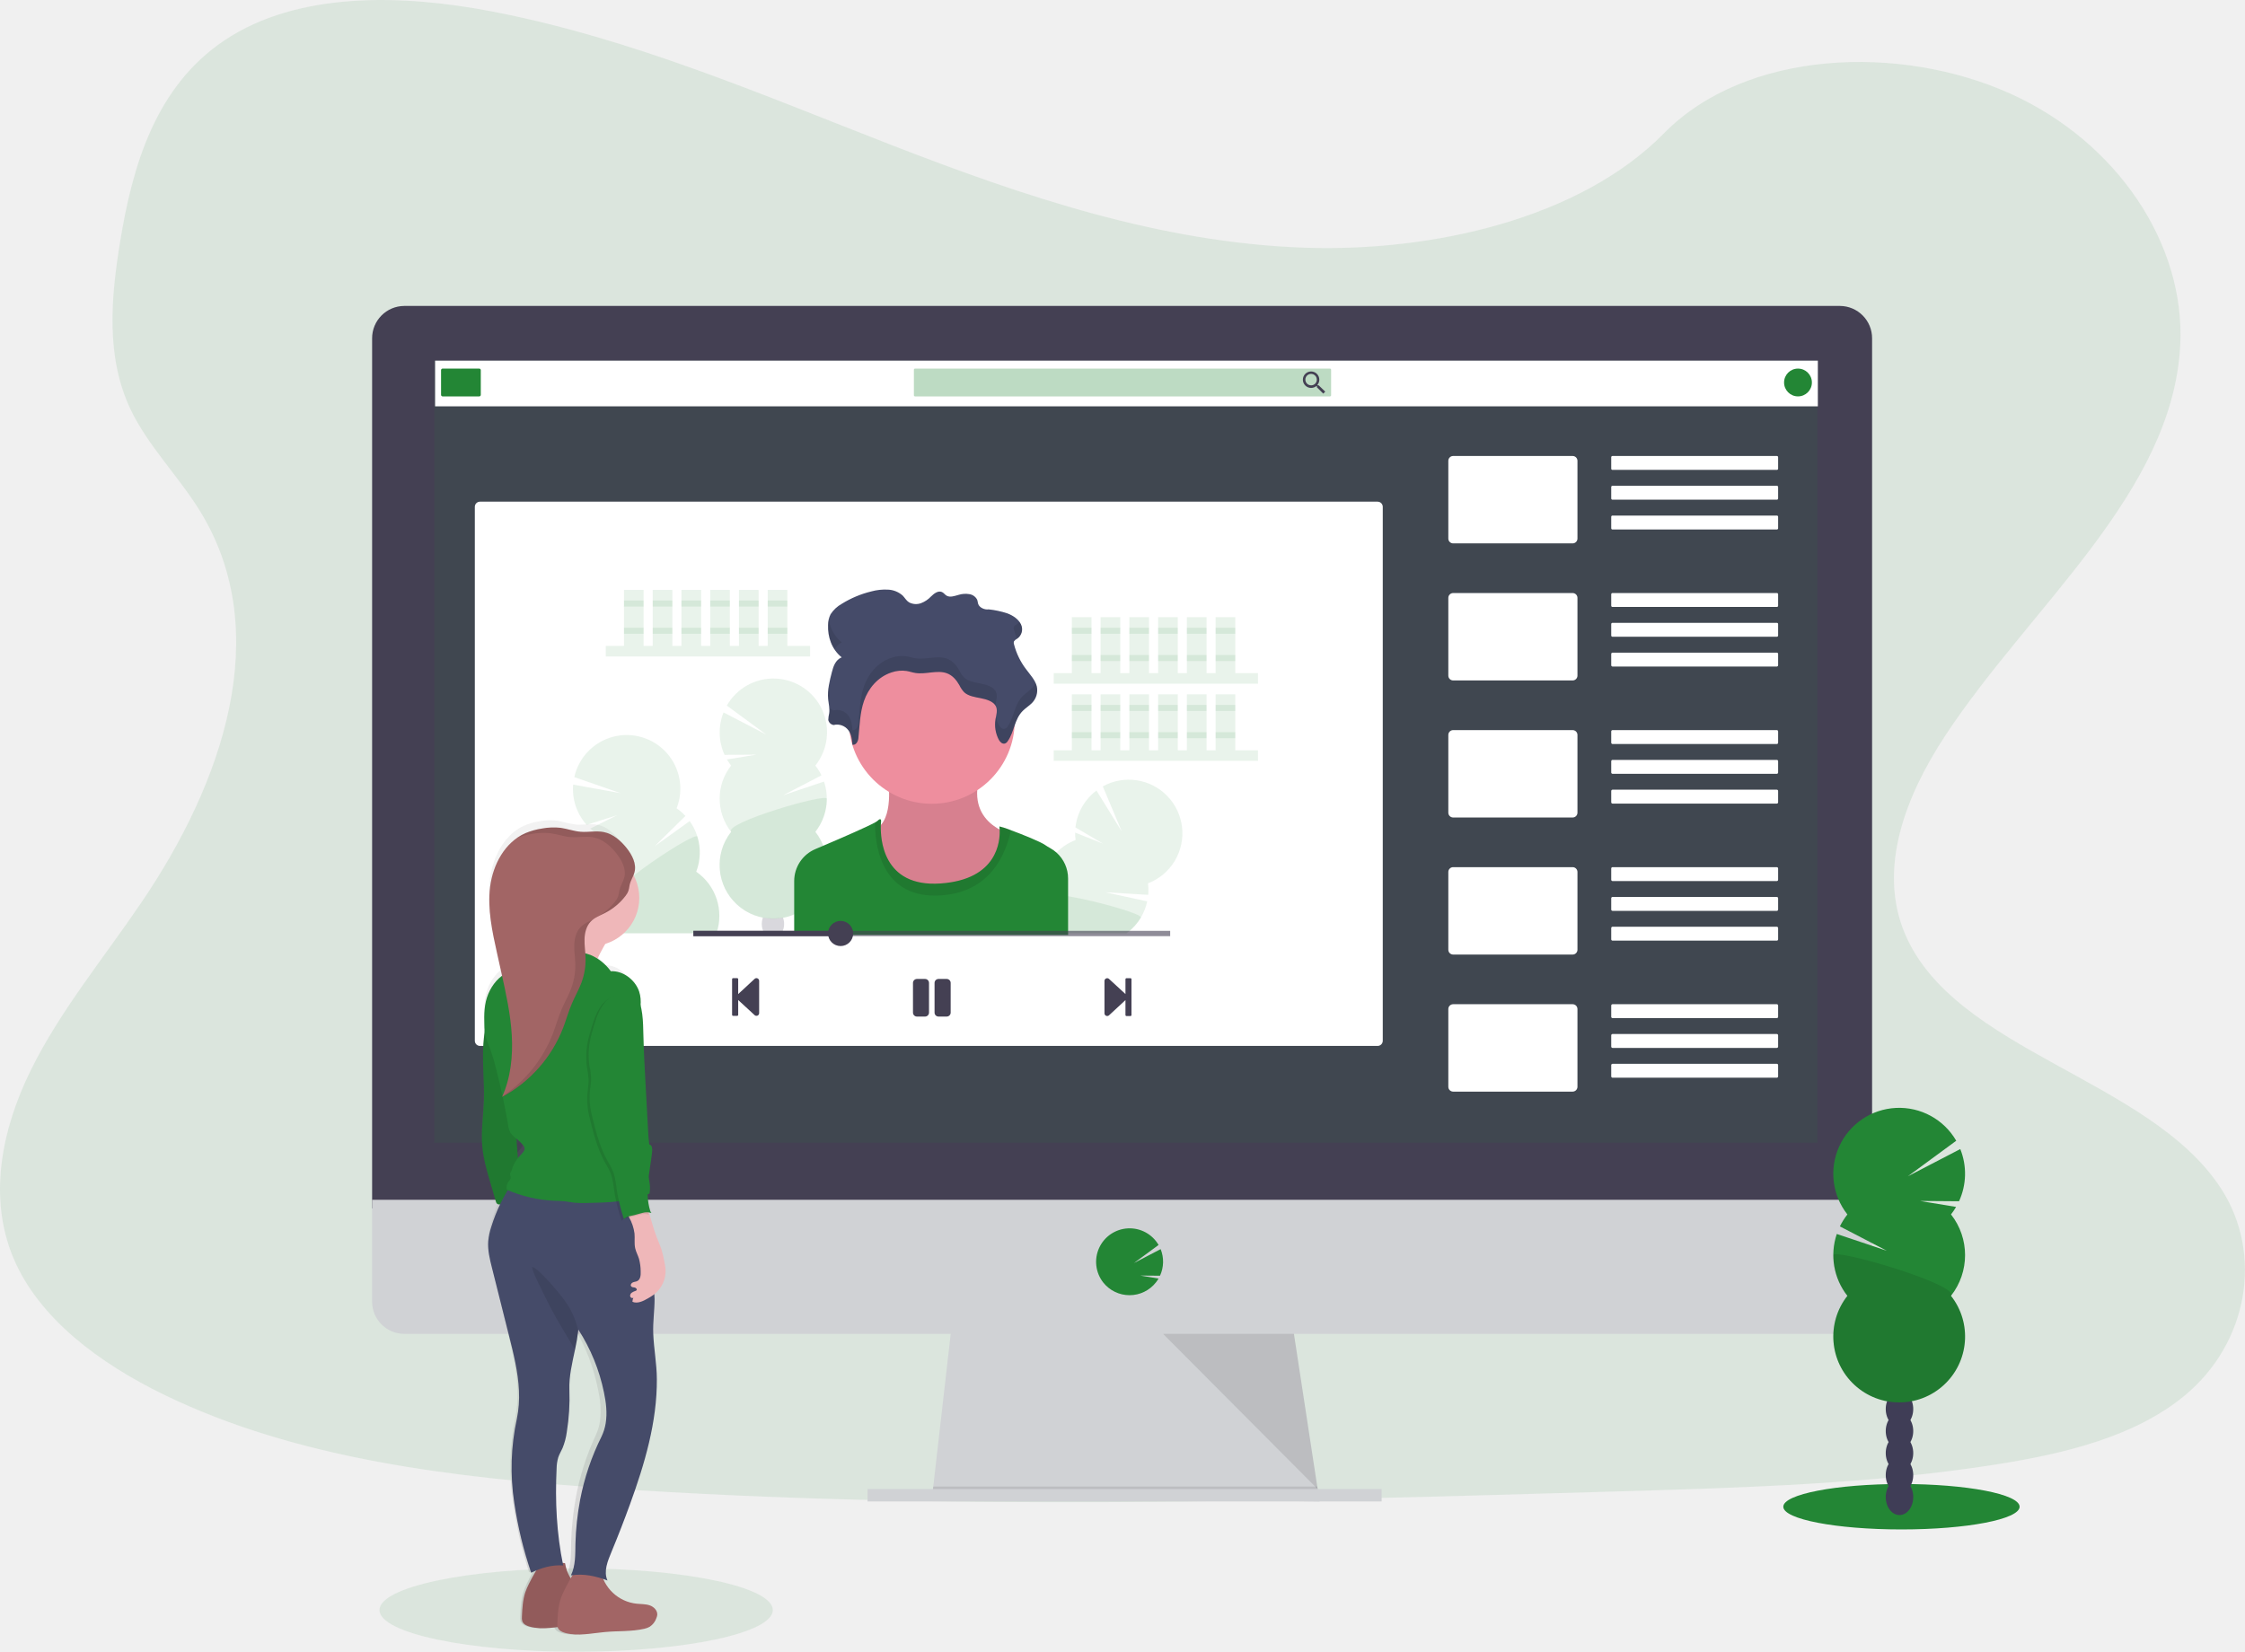
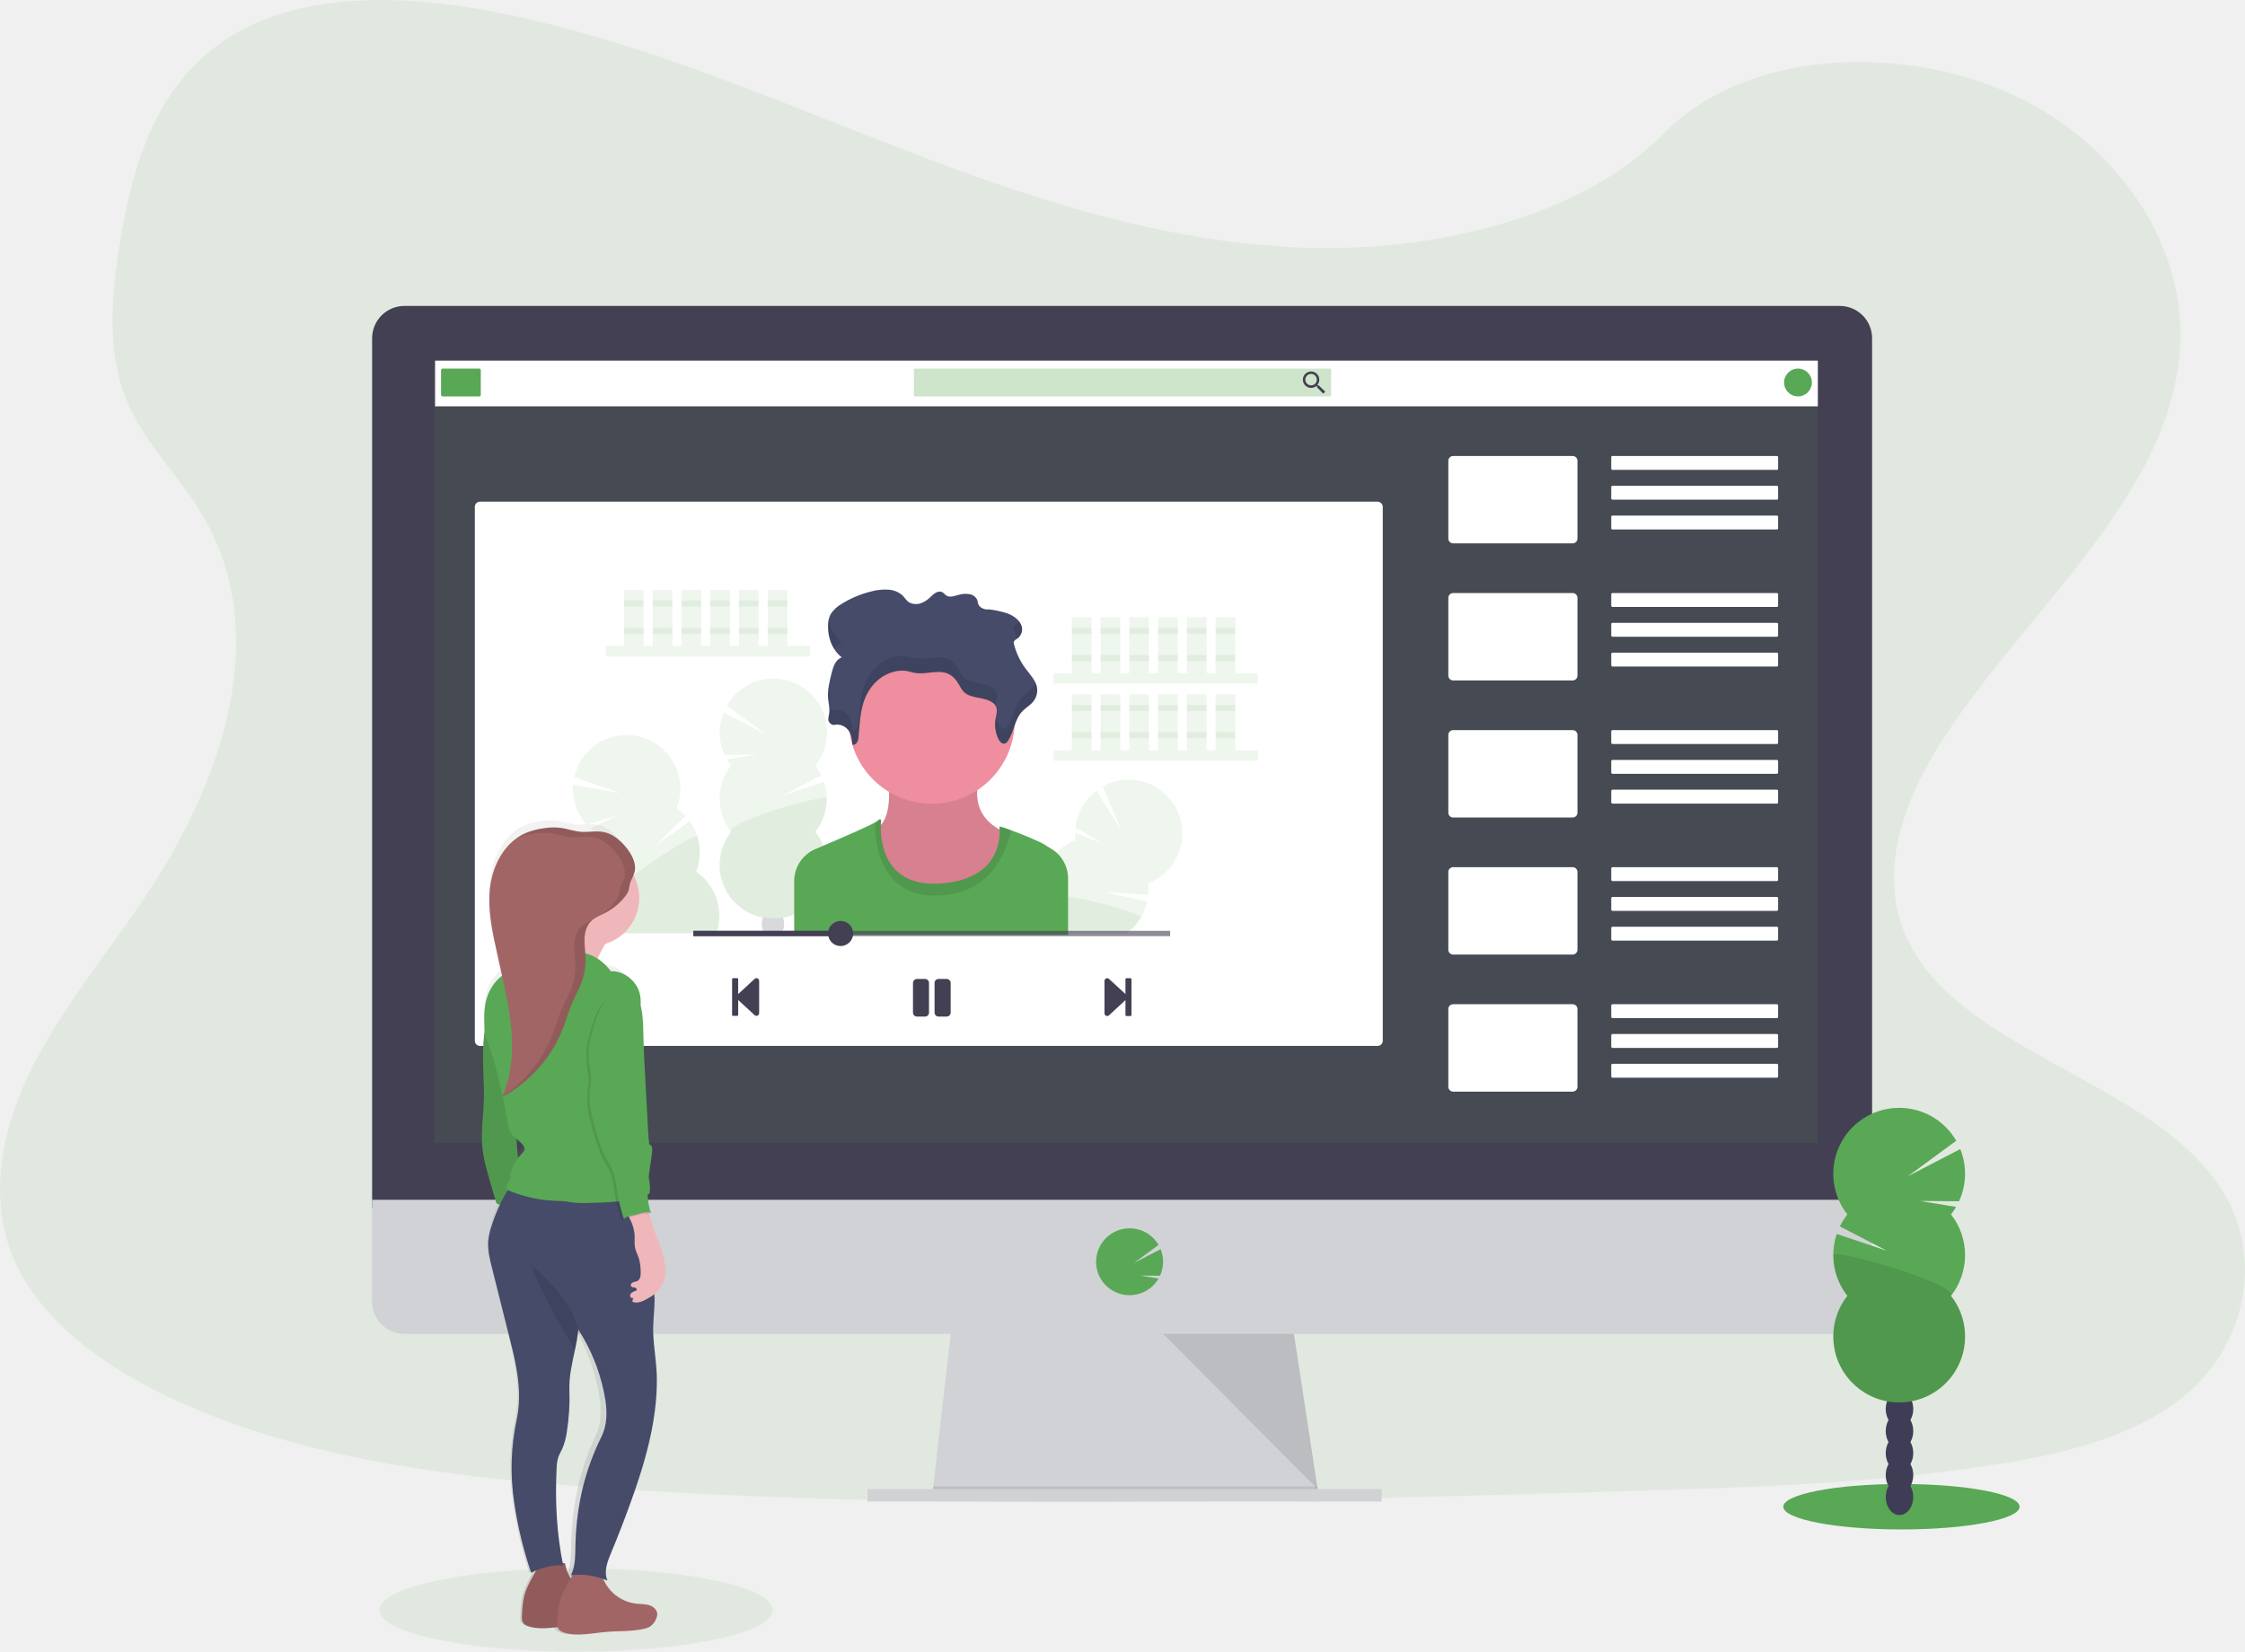
<svg xmlns="http://www.w3.org/2000/svg" data-name="Layer 1" width="1130" height="831.56" viewBox="0 0 1130 831.56">
  <defs>
    <linearGradient id="a" x1="321.68" y1="857.11" x2="321.68" y2="447.21" gradientUnits="userSpaceOnUse">
      <stop offset="0" stop-color="gray" stop-opacity=".25" />
      <stop offset=".54" stop-color="gray" stop-opacity=".12" />
      <stop offset="1" stop-color="gray" stop-opacity=".1" />
    </linearGradient>
  </defs>
-   <path d="M656.54 124.69C584.1 122.18 515.1 98.78 449.22 73.2S318.07 19.27 247.37 5.71c-45.48-8.72-97.49-9.93-134.13 14.43-35.27 23.46-46.66 64-52.78 101.55-4.61 28.28-7.32 58 5.3 84.51 8.77 18.37 24.34 33.82 35.11 51.42 37.45 61.26 11 136.79-29.62 196.59-19 28.06-41.13 54.82-55.82 84.69s-21.49 64.08-8.64 94.54c12.75 30.2 43.11 52.88 76 68.83 66.81 32.4 145.54 41.68 222.31 46.93 169.95 11.58 340.8 6.58 511.19 1.58 63.06-1.87 126.39-3.76 188.43-13.51 34.44-5.41 70-14 95-34.75 31.75-26.34 39.62-70.94 18.34-104-35.68-55.39-134.35-69.15-159.29-128.6-13.73-32.72.37-69.17 20.32-99.52 42.8-65.11 114.54-122.22 118.32-196.64 2.6-51.11-31.89-102.3-85.21-126.48-55.9-25.35-133.4-22.16-174.64 19.8-42.44 43.21-117.06 59.83-181.02 57.61z" fill="#238635" opacity=".1" />
+   <path d="M656.54 124.69C584.1 122.18 515.1 98.78 449.22 73.2S318.07 19.27 247.37 5.71c-45.48-8.72-97.49-9.93-134.13 14.43-35.27 23.46-46.66 64-52.78 101.55-4.61 28.28-7.32 58 5.3 84.51 8.77 18.37 24.34 33.82 35.11 51.42 37.45 61.26 11 136.79-29.62 196.59-19 28.06-41.13 54.82-55.82 84.69s-21.49 64.08-8.64 94.54c12.75 30.2 43.11 52.88 76 68.83 66.81 32.4 145.54 41.68 222.31 46.93 169.95 11.58 340.8 6.58 511.19 1.58 63.06-1.87 126.39-3.76 188.43-13.51 34.44-5.41 70-14 95-34.75 31.75-26.34 39.62-70.94 18.34-104-35.68-55.39-134.35-69.15-159.29-128.6-13.73-32.72.37-69.17 20.32-99.52 42.8-65.11 114.54-122.22 118.32-196.64 2.6-51.11-31.89-102.3-85.21-126.48-55.9-25.35-133.4-22.16-174.64 19.8-42.44 43.21-117.06 59.83-181.02 57.61z" fill="#59a855" opacity=".1" />
  <path fill="#d0d2d5" d="M664.18 755.89l-195-2.5.57-5 9.43-82.5h171.25l12.6 82.5.96 6.25.19 1.25z" />
  <path opacity=".1" d="M663.99 754.64h-97.31l-97.5-1.25.57-5h193.28l.96 6.25z" />
  <path fill="#d0d2d5" d="M436.68 749.64h258.75v6.25H436.68z" />
  <path d="M942.3 170.37a16.27 16.27 0 00-16.19-16.35H203.5a16.27 16.27 0 00-16.2 16.35v438h755z" fill="#444053" />
  <path d="M187.3 604.02v51.3a16.2 16.2 0 0016.2 16.2h722.61a16.2 16.2 0 0016.19-16.2v-51.3z" fill="#d0d2d5" />
-   <path fill="#238635" opacity=".1" d="M218.55 181.52H914.8v393.75H218.55z" />
-   <path d="M568.55 652.05a16.89 16.89 0 0013.28-6.44 17.21 17.21 0 001.31-1.93l-9.26-1.52 10 .08a16.85 16.85 0 00.32-13.38l-13.43 7 12.39-9.1a16.87 16.87 0 10-27.87 18.88 16.87 16.87 0 0013.26 6.41z" fill="#238635" />
+   <path fill="#59a855" opacity=".1" d="M218.55 181.52H914.8v393.75H218.55z" />
+   <path d="M568.55 652.05a16.89 16.89 0 0013.28-6.44 17.21 17.21 0 001.31-1.93l-9.26-1.52 10 .08a16.85 16.85 0 00.32-13.38l-13.43 7 12.39-9.1a16.87 16.87 0 10-27.87 18.88 16.87 16.87 0 0013.26 6.41z" fill="#59a855" />
  <path opacity=".1" d="M585.43 671.52l77.79 78.12-11.93-78.12h-65.86z" />
  <rect x="239" y="252.56" width="457" height="274" rx="2.6" fill="#fff" />
  <path fill="#fff" d="M219 181.56h696v23H219z" />
-   <rect x="222" y="185.56" width="20" height="14" rx=".78" fill="#238635" />
-   <rect x="460" y="185.56" width="210" height="14" rx=".58" fill="#238635" opacity=".3" />
+   <rect x="222" y="185.56" width="20" height="14" rx=".78" fill="#59a855" />
+   <rect x="460" y="185.56" width="210" height="14" rx=".58" fill="#59a855" opacity=".3" />
  <path d="M663.77 194h-.51l-.19-.16a4.25 4.25 0 001-2.72 4.14 4.14 0 10-4.13 4.17 4.27 4.27 0 002.72-1l.19.16v.52l3.2 3.2 1-1zm-3.84 0a2.89 2.89 0 112.88-2.88 2.86 2.86 0 01-2.88 2.88z" fill="#444053" />
-   <circle cx="905" cy="192.56" r="7" fill="#238635" />
+   <circle cx="905" cy="192.56" r="7" fill="#59a855" />
  <rect x="729" y="229.56" width="65" height="44" rx="2.43" fill="#fff" />
  <rect x="811" y="229.56" width="84" height="7" rx=".61" fill="#fff" />
  <rect x="811" y="244.56" width="84" height="7" rx=".61" fill="#fff" />
  <rect x="811" y="259.56" width="84" height="7" rx=".61" fill="#fff" />
  <rect x="729" y="298.56" width="65" height="44" rx="2.43" fill="#fff" />
  <rect x="811" y="298.56" width="84" height="7" rx=".61" fill="#fff" />
  <rect x="811" y="313.56" width="84" height="7" rx=".61" fill="#fff" />
  <rect x="811" y="328.56" width="84" height="7" rx=".66" fill="#fff" />
  <rect x="729" y="367.56" width="65" height="44" rx="2.43" fill="#fff" />
  <rect x="811" y="367.56" width="84" height="7" rx=".66" fill="#fff" />
  <rect x="811" y="382.56" width="84" height="7" rx=".66" fill="#fff" />
  <rect x="811" y="397.56" width="84" height="7" rx=".66" fill="#fff" />
  <rect x="729" y="436.56" width="65" height="44" rx="2.43" fill="#fff" />
  <rect x="811" y="436.56" width="84" height="7" rx=".66" fill="#fff" />
  <rect x="811" y="451.56" width="84" height="7" rx=".66" fill="#fff" />
  <rect x="811" y="466.56" width="84" height="7" rx=".66" fill="#fff" />
  <rect x="729" y="505.56" width="65" height="44" rx="2.43" fill="#fff" />
  <rect x="811" y="505.56" width="84" height="7" rx=".66" fill="#fff" />
  <rect x="811" y="520.56" width="84" height="7" rx=".66" fill="#fff" />
  <rect x="811" y="535.56" width="84" height="7" rx=".66" fill="#fff" />
-   <path fill="#238635" opacity=".1" d="M304.92 325.17h102.83v5.33H304.92zm9.14-28.18h9.9v28.18h-9.9zm14.47 0h9.9v28.18h-9.9zm14.47 0h9.9v28.18H343zm14.47 0h9.9v28.18h-9.9zm14.47 0h9.9v28.18h-9.9zm14.48 0h9.9v28.18h-9.9z" />
-   <path fill="#238635" opacity=".1" d="M314.06 302.32h9.9v3.05h-9.9zm14.47 0h9.9v3.05h-9.9zm14.47 0h9.9v3.05H343zm14.47 0h9.9v3.05h-9.9zm14.47 0h9.9v3.05h-9.9zm14.48 0h9.9v3.05h-9.9zm-72.36 13.71h9.9v3.05h-9.9zm14.47 0h9.9v3.05h-9.9zm14.47 0h9.9v3.05H343zm14.47 0h9.9v3.05h-9.9zm14.47 0h9.9v3.05h-9.9zm14.48 0h9.9v3.05h-9.9zm143.95 22.85H633.2v5.33H530.37zm9.14-28.18h9.9v28.18h-9.9zm14.47 0h9.9v28.18h-9.9zm14.47 0h9.9v28.18h-9.9zm14.48 0h9.9v28.18h-9.9zm14.47 0h9.9v28.18h-9.9zm14.47 0h9.9v28.18h-9.9z" />
-   <path fill="#238635" opacity=".1" d="M539.51 316.03h9.9v3.05h-9.9zm14.47 0h9.9v3.05h-9.9zm14.47 0h9.9v3.05h-9.9zm14.48 0h9.9v3.05h-9.9zm14.47 0h9.9v3.05h-9.9zm14.47 0h9.9v3.05h-9.9zm-72.36 13.71h9.9v3.05h-9.9zm14.47 0h9.9v3.05h-9.9zm14.47 0h9.9v3.05h-9.9zm14.48 0h9.9v3.05h-9.9zm14.47 0h9.9v3.05h-9.9zm14.47 0h9.9v3.05h-9.9zm-81.5 47.98H633.2v5.33H530.37zm9.14-28.18h9.9v28.18h-9.9zm14.47 0h9.9v28.18h-9.9zm14.47 0h9.9v28.18h-9.9zm14.48 0h9.9v28.18h-9.9zm14.47 0h9.9v28.18h-9.9zm14.47 0h9.9v28.18h-9.9z" />
-   <path fill="#238635" opacity=".1" d="M539.51 354.87h9.9v3.05h-9.9zm14.47 0h9.9v3.05h-9.9zm14.47 0h9.9v3.05h-9.9zm14.48 0h9.9v3.05h-9.9zm14.47 0h9.9v3.05h-9.9zm14.47 0h9.9v3.05h-9.9zm-72.36 13.71h9.9v3.05h-9.9zm14.47 0h9.9v3.05h-9.9zm14.47 0h9.9v3.05h-9.9zm14.48 0h9.9v3.05h-9.9zm14.47 0h9.9v3.05h-9.9zm14.47 0h9.9v3.05h-9.9zM368 385.44a28.45 28.45 0 01-2.1-3.09l14.81-2.43-16 .12a27.06 27.06 0 01-.52-21.38l21.45 11.12-19.81-14.56a27 27 0 1144.57 30.2 26.24 26.24 0 013.08 4.92l-19.22 10 20.49-6.87a27 27 0 01-4.35 25.31 27 27 0 11-42.4 0 27 27 0 010-33.37z" />
-   <path d="M416.18 402.12a26.89 26.89 0 01-5.78 16.66 27 27 0 11-42.4 0c-3.63-4.57 48.18-19.69 48.18-16.66z" fill="#238635" opacity=".1" />
+   <path fill="#59a855" opacity=".1" d="M304.92 325.17h102.83v5.33H304.92zm9.14-28.18h9.9v28.18h-9.9zm14.47 0h9.9v28.18h-9.9zm14.47 0h9.9v28.18H343zm14.47 0h9.9v28.18h-9.9zm14.47 0h9.9v28.18h-9.9zm14.48 0h9.9v28.18h-9.9z" />
+   <path fill="#59a855" opacity=".1" d="M314.06 302.32h9.9v3.05h-9.9zm14.47 0h9.9v3.05h-9.9zm14.47 0h9.9v3.05H343zm14.47 0h9.9v3.05h-9.9zm14.47 0h9.9v3.05h-9.9zm14.48 0h9.9v3.05h-9.9zm-72.36 13.71h9.9v3.05h-9.9zm14.47 0h9.9v3.05h-9.9zm14.47 0h9.9v3.05H343zm14.47 0h9.9v3.05h-9.9zm14.47 0h9.9v3.05h-9.9zm14.48 0h9.9v3.05h-9.9zm143.95 22.85H633.2v5.33H530.37zm9.14-28.18h9.9v28.18h-9.9zm14.47 0h9.9v28.18h-9.9zm14.47 0h9.9v28.18h-9.9zm14.48 0h9.9v28.18h-9.9zm14.47 0h9.9v28.18h-9.9zm14.47 0h9.9v28.18h-9.9z" />
+   <path fill="#59a855" opacity=".1" d="M539.51 316.03h9.9v3.05h-9.9zm14.47 0h9.9v3.05h-9.9zm14.47 0h9.9v3.05h-9.9zm14.48 0h9.9v3.05h-9.9zm14.47 0h9.9v3.05h-9.9zm14.47 0h9.9v3.05h-9.9zm-72.36 13.71h9.9v3.05h-9.9zm14.47 0h9.9v3.05h-9.9zm14.47 0h9.9v3.05h-9.9zm14.48 0h9.9v3.05h-9.9zm14.47 0h9.9v3.05h-9.9zm14.47 0h9.9v3.05h-9.9zm-81.5 47.98H633.2v5.33H530.37zm9.14-28.18h9.9v28.18h-9.9zm14.47 0h9.9v28.18h-9.9zm14.47 0h9.9v28.18h-9.9zm14.48 0h9.9v28.18h-9.9zm14.47 0h9.9v28.18h-9.9zm14.47 0h9.9v28.18h-9.9z" />
+   <path fill="#59a855" opacity=".1" d="M539.51 354.87h9.9v3.05h-9.9zm14.47 0h9.9v3.05h-9.9zm14.47 0h9.9v3.05h-9.9zm14.48 0h9.9v3.05h-9.9zm14.47 0h9.9v3.05h-9.9zm14.47 0h9.9v3.05h-9.9zm-72.36 13.71h9.9v3.05h-9.9zm14.47 0h9.9v3.05h-9.9zm14.47 0h9.9v3.05h-9.9zm14.48 0h9.9v3.05h-9.9zm14.47 0h9.9v3.05h-9.9zm14.47 0h9.9v3.05h-9.9zM368 385.44a28.45 28.45 0 01-2.1-3.09l14.81-2.43-16 .12a27.06 27.06 0 01-.52-21.38l21.45 11.12-19.81-14.56a27 27 0 1144.57 30.2 26.24 26.24 0 013.08 4.92l-19.22 10 20.49-6.87a27 27 0 01-4.35 25.31 27 27 0 11-42.4 0 27 27 0 010-33.37z" />
+   <path d="M416.18 402.12a26.89 26.89 0 01-5.78 16.66 27 27 0 11-42.4 0c-3.63-4.57 48.18-19.69 48.18-16.66z" fill="#59a855" opacity=".1" />
  <path d="M393.52 469.66a2.53 2.53 0 01.13.22h-9.16c.05-.07.08-.15.13-.22a8.87 8.87 0 01-1.18-4.51 9.26 9.26 0 01.55-3.18c.51.08 1.14.17 1.87.25a32.1 32.1 0 006.39 0q.92-.09 1.89-.24a.09.09 0 000 .05 9 9 0 01.54 3.13 8.87 8.87 0 01-1.16 4.5z" fill="#3f3d56" opacity=".2" />
-   <path d="M360.6 469.88h-51c-.11-.29-.21-.6-.3-.9a26.85 26.85 0 01.59-17.64 27 27 0 01-9.85-31.89 25.83 25.83 0 01-2.91-2.33l13.42-6.69-15.26 4.84a27 27 0 01-6.8-20.27l23.81 4.3-23.22-8.07a27 27 0 1151.49 15.7 27.35 27.35 0 014.43 3.85l-15.42 15.21 17.55-12.62a27 27 0 013.32 25.5 27 27 0 0110.15 31.01z" fill="#238635" opacity=".1" />
-   <path d="M360.6 469.88h-51c-.11-.29-.21-.6-.3-.9a26.85 26.85 0 01.59-17.64c-4.8-3.32 40.23-33.07 41.12-30.17a26.88 26.88 0 01-.59 17.65 27 27 0 0110.18 31.06zm230.75-36.54a26.9 26.9 0 01-13.51 11.36 27.4 27.4 0 01.11 5.8l-21.61-1.3 21.11 4.58a27 27 0 01-3.22 8.16 26.57 26.57 0 01-7.2 7.9h-29.42v.77h-30c.06-.26.12-.51.19-.77a27 27 0 0116.45-18.31 27 27 0 0117.13-28.64 27.36 27.36 0 01-.22-3.73l13.95 5.51-13.8-8.11a27 27 0 0110.59-18.58l12.71 20.58-9.53-22.66a27 27 0 0136.27 37.44z" fill="#238635" opacity=".1" />
-   <path d="M574.23 461.98a26.57 26.57 0 01-7.2 7.9h-29.42v.77h-30c.06-.26.12-.51.19-.77a27 27 0 0116.45-18.31c-.25-2 5.56-1.7 13.31-.4 15.19 2.55 37.7 9.09 36.67 10.81z" fill="#238635" opacity=".1" />
+   <path d="M360.6 469.88h-51c-.11-.29-.21-.6-.3-.9a26.85 26.85 0 01.59-17.64 27 27 0 01-9.85-31.89 25.83 25.83 0 01-2.91-2.33l13.42-6.69-15.26 4.84a27 27 0 01-6.8-20.27l23.81 4.3-23.22-8.07a27 27 0 1151.49 15.7 27.35 27.35 0 014.43 3.85l-15.42 15.21 17.55-12.62a27 27 0 013.32 25.5 27 27 0 0110.15 31.01z" fill="#59a855" opacity=".1" />
+   <path d="M360.6 469.88h-51c-.11-.29-.21-.6-.3-.9a26.85 26.85 0 01.59-17.64c-4.8-3.32 40.23-33.07 41.12-30.17a26.88 26.88 0 01-.59 17.65 27 27 0 0110.18 31.06zm230.75-36.54a26.9 26.9 0 01-13.51 11.36 27.4 27.4 0 01.11 5.8l-21.61-1.3 21.11 4.58a27 27 0 01-3.22 8.16 26.57 26.57 0 01-7.2 7.9h-29.42v.77h-30c.06-.26.12-.51.19-.77a27 27 0 0116.45-18.31 27 27 0 0117.13-28.64 27.36 27.36 0 01-.22-3.73l13.95 5.51-13.8-8.11a27 27 0 0110.59-18.58l12.71 20.58-9.53-22.66a27 27 0 0136.27 37.44z" fill="#59a855" opacity=".1" />
+   <path d="M574.23 461.98a26.57 26.57 0 01-7.2 7.9h-29.42v.77h-30c.06-.26.12-.51.19-.77a27 27 0 0116.45-18.31c-.25-2 5.56-1.7 13.31-.4 15.19 2.55 37.7 9.09 36.67 10.81z" fill="#59a855" opacity=".1" />
  <path d="M446.71 389.97s3.7 20-4.56 26.53 7 45.67 32.18 41.1 35.44-37.4 35.44-37.4-25.22-5.22-15.87-31.75z" fill="#ee8e9e" />
  <path d="M446.71 389.97s3.7 20-4.56 26.53 7 45.67 32.18 41.1 35.44-37.4 35.44-37.4-25.22-5.22-15.87-31.75z" opacity=".1" />
  <circle cx="469" cy="362.9" r="41.75" fill="#ee8e9e" />
-   <path d="M537.61 442.27v28.38H399.75v-27.09a17.48 17.48 0 0110.67-16.1l3.95-1.68c10-4.26 22.15-9.55 26.12-11.75a6.53 6.53 0 001.22-.79c2.17-2.17 1.74.65 1.74.65s-.06.54-.1 1.47c-.24 6.39.68 31.5 30.11 29.41 28.71-2 30-21.42 29.71-27.13a15.45 15.45 0 00-.13-1.58 37.09 37.09 0 015.81 1.9c6 2.22 14.86 5.78 17.23 7.46.74.52 1.64 1.06 2.62 1.61a17.23 17.23 0 013.1 2.21 17.51 17.51 0 015.81 13.03z" fill="#238635" />
+   <path d="M537.61 442.27v28.38H399.75v-27.09a17.48 17.48 0 0110.67-16.1l3.95-1.68c10-4.26 22.15-9.55 26.12-11.75a6.53 6.53 0 001.22-.79c2.17-2.17 1.74.65 1.74.65s-.06.54-.1 1.47c-.24 6.39.68 31.5 30.11 29.41 28.71-2 30-21.42 29.71-27.13a15.45 15.45 0 00-.13-1.58 37.09 37.09 0 015.81 1.9c6 2.22 14.86 5.78 17.23 7.46.74.52 1.64 1.06 2.62 1.61a17.23 17.23 0 013.1 2.21 17.51 17.51 0 015.81 13.03z" fill="#59a855" />
  <path d="M508.85 417.96c-2.43 11.26-10.06 32.35-37.56 32.9-29.3.58-31-28.56-30.81-36.83a5.91 5.91 0 001.23-.79c2.18-2.17 1.74.65 1.74.65s-3.69 33.27 30 30.88 29.55-28.7 29.55-28.7c0-.16 2.51.71 5.85 1.89z" opacity=".1" />
  <path d="M419.58 364.99a7.15 7.15 0 017.53 2.75c1.52 2.13 1.75 4.7 1.94 7.16 1.81.38 2.83-1.67 3-3.22.67-6.31.72-12.74 2.84-18.84s6.75-12 13.86-14.33a16.08 16.08 0 017.57-.72c1.51.25 2.93.78 4.43 1 5.2.86 10.85-1.6 15.72.11 3.06 1.08 5 3.57 6.43 6.06a13.08 13.08 0 002.5 3.63c2.07 1.86 5.31 2.34 8.28 2.92s6.21 1.59 7.48 3.88c1.14 2.07.3 4.46-.08 6.7a16.42 16.42 0 001.69 10.37c.55 1 1.67 2.21 3 1.88a2.63 2.63 0 001.42-1.15c3.41-4.78 3.32-11 7.6-15.31 1.43-1.44 3.28-2.56 4.67-4a9.08 9.08 0 002.42-8.24c-.77-3.3-3.41-6-5.54-8.9a35 35 0 01-5.93-12.31 2.23 2.23 0 010-1.61 4.29 4.29 0 011.52-1.24 5.74 5.74 0 001.94-7.33c-1.21-2.47-3.87-4.35-6.87-5.47a44.8 44.8 0 00-9.37-2c-2.1.3-4.56-.89-5.21-2.57-.29-.75-.29-1.56-.58-2.31a5.3 5.3 0 00-4-2.8 11.7 11.7 0 00-5.35.38c-2 .56-4.27 1.4-6 .42-.91-.51-1.41-1.44-2.39-1.86-2-.84-4.06.86-5.49 2.26a13.36 13.36 0 01-4.95 3.33 7.37 7.37 0 01-6.14-.41c-1.37-.87-2.06-2.27-3.15-3.38a11.86 11.86 0 00-7.45-3 26.23 26.23 0 00-8.41.92 50.78 50.78 0 00-14.77 6.2 15.87 15.87 0 00-5.67 5.27 12 12 0 00-1.27 5.43c-.22 5.91 1.74 12.13 6.85 16.27-3.12 1.3-4.17 4.49-4.9 7.32-1.17 4.52-2.34 9.11-1.9 13.71.22 2.38.87 4.76.52 7.13a15.36 15.36 0 00-.46 3.41 3.27 3.27 0 002.67 2.49z" fill="#454b69" />
  <path d="M521.23 343.78a9.76 9.76 0 01-1.8 2.66c-1.39 1.46-3.24 2.59-4.67 4-4.28 4.28-4.19 10.54-7.6 15.32a2.57 2.57 0 01-1.42 1.14c-1.3.34-2.42-.84-3-1.88a17.2 17.2 0 01-1.49-4l-.2 1a16.42 16.42 0 001.69 10.37c.55 1 1.67 2.21 3 1.88a2.63 2.63 0 001.42-1.15c3.41-4.78 3.32-11 7.6-15.31 1.43-1.44 3.28-2.56 4.67-4a9.08 9.08 0 002.42-8.24 10.74 10.74 0 00-.62-1.79zm-9.32-29.6a4.19 4.19 0 00-1.52 1.24 2.21 2.21 0 000 1.6 33.82 33.82 0 001.51 4.56 5.74 5.74 0 001.94-7.33 7 7 0 00-.7-1.17 5.76 5.76 0 01-1.23 1.1zm-88.2 9.27a18.54 18.54 0 01-6.55-11.59 15.62 15.62 0 00-.3 2.72 20.82 20.82 0 003.29 12.37 7 7 0 013.56-3.5zm77.37 31.27c.38-2.25 1.22-4.64.08-6.7-1.27-2.3-4.51-3.3-7.48-3.88s-6.21-1.07-8.28-2.92a13.08 13.08 0 01-2.5-3.63c-1.41-2.49-3.37-5-6.43-6.06-4.87-1.71-10.52.74-15.72-.11-1.5-.25-2.92-.77-4.43-1a16 16 0 00-7.57.72c-7.11 2.34-11.74 8.24-13.86 14.33s-2.17 12.52-2.84 18.84c-.17 1.54-1.19 3.6-3 3.22-.19-2.47-.42-5-1.94-7.17a7.15 7.15 0 00-7.53-2.74 3.66 3.66 0 01-2.11-1.35 11.59 11.59 0 010 2.76 15.36 15.36 0 00-.46 3.41 3.27 3.27 0 002.61 2.57 7.15 7.15 0 017.53 2.75c1.52 2.13 1.75 4.7 1.94 7.16 1.81.38 2.83-1.67 3-3.22.67-6.31.72-12.74 2.84-18.84s6.75-12 13.86-14.33a16.08 16.08 0 017.57-.72c1.51.25 2.93.78 4.43 1 5.2.86 10.85-1.6 15.72.11 3.06 1.08 5 3.57 6.43 6.06a13.08 13.08 0 002.5 3.63c2.07 1.86 5.31 2.34 8.28 2.92s6 1.52 7.33 3.64c-.05-.15 0-.3.03-.45zm-83.65-3.11a19 19 0 00-.33-5.57 24.82 24.82 0 00-.19 5.84c0 .5.11 1 .18 1.49.11-.59.26-1.17.34-1.76z" opacity=".1" />
  <path d="M368.49 511v-18.05a.51.51 0 01.51-.51h2.05a.51.51 0 01.51.51v7.51l8.32-7.71a1.36 1.36 0 012.23 1v16.35a1.36 1.36 0 01-2.23 1l-8.32-7.66v7.47a.51.51 0 01-.51.51H369a.51.51 0 01-.51-.42zm201.03-18.05V511a.51.51 0 01-.52.51h-2a.51.51 0 01-.51-.51v-7.51l-8.32 7.7a1.37 1.37 0 01-2.24-1v-16.41a1.37 1.37 0 012.24-1l8.32 7.66v-7.46a.51.51 0 01.51-.51h2a.51.51 0 01.52.48zm-103.91 18.83h-4.07a2 2 0 01-2-2v-14.94a2 2 0 012-2h4.07a2 2 0 012 2v14.94a2 2 0 01-2 2zm12.9-2v-14.94a2 2 0 00-2-2h-4.11a2 2 0 00-2 2v14.94a2 2 0 002 2h4.07a2 2 0 002.04-2z" fill="#444053" />
  <path fill="#444053" opacity=".6" d="M349 468.62h240v2.67H349z" />
  <circle cx="423.11" cy="469.95" r="6.33" fill="#444053" />
  <path fill="#444053" d="M349 468.62h74.11v2.67H349z" />
-   <ellipse cx="957.08" cy="758.54" rx="59.47" ry="11.44" fill="#238635" />
+   <ellipse cx="957.08" cy="758.54" rx="59.47" ry="11.44" fill="#59a855" />
  <ellipse cx="956.09" cy="753.68" rx="6.92" ry="9.06" fill="#3f3d56" />
  <ellipse cx="956.09" cy="742.6" rx="6.92" ry="9.06" fill="#3f3d56" />
  <ellipse cx="956.09" cy="731.53" rx="6.92" ry="9.06" fill="#3f3d56" />
  <ellipse cx="956.09" cy="720.45" rx="6.92" ry="9.06" fill="#3f3d56" />
  <ellipse cx="956.09" cy="709.37" rx="6.92" ry="9.06" fill="#3f3d56" />
  <ellipse cx="956.09" cy="698.29" rx="6.92" ry="9.06" fill="#3f3d56" />
  <ellipse cx="956.09" cy="687.21" rx="6.92" ry="9.06" fill="#3f3d56" />
-   <path d="M982 611.41a34.28 34.28 0 002.58-3.8l-18.2-3 19.68.15a33.27 33.27 0 00.63-26.28l-26.38 13.7 24.34-17.89a33.17 33.17 0 10-54.78 37.12 33.85 33.85 0 00-3.78 6l23.62 12.27-25.18-8.45a33.19 33.19 0 005.34 31.14 33.16 33.16 0 1052.14 0 33.18 33.18 0 000-41z" fill="#238635" />
+   <path d="M982 611.41a34.28 34.28 0 002.58-3.8l-18.2-3 19.68.15a33.27 33.27 0 00.63-26.28l-26.38 13.7 24.34-17.89a33.17 33.17 0 10-54.78 37.12 33.85 33.85 0 00-3.78 6l23.62 12.27-25.18-8.45a33.19 33.19 0 005.34 31.14 33.16 33.16 0 1052.14 0 33.18 33.18 0 000-41z" fill="#59a855" />
  <path d="M922.78 631.91a33 33 0 007.09 20.5 33.16 33.16 0 1052.14 0c4.44-5.63-59.23-24.22-59.23-20.5z" opacity=".1" />
-   <ellipse cx="290" cy="810.56" rx="99" ry="21" fill="#238635" opacity=".1" />
+   <ellipse cx="290" cy="810.56" rx="99" ry="21" fill="#59a855" opacity=".1" />
  <path d="M358.15 842.34c-2-.73-4.14-.61-6.23-.84a19.28 19.28 0 01-11.46-5.56 21 21 0 01-4.58-7c.66.24 1.32.49 2 .76-2-4.67.1-9.91 1.94-14.63q4.68-12 8.85-24.13c7-20.49 13-41.8 12.87-63.6 0-7.88-1.45-15.33-1.73-23.2-.21-5.84.69-11.67.65-17.52 0-.82 0-1.63-.06-2.45a15.53 15.53 0 005.27-12.66 30.48 30.48 0 00-.53-3.68 59.68 59.68 0 00-1.4-6.26c-.66-2.17-1.56-4.25-2.33-6.37-1.49-4.11-2.5-8.39-3.77-12.57a4.33 4.33 0 011.36.37 2.93 2.93 0 01-.64-1.31 32.41 32.41 0 01-1.2-8.17l.85-.38a21.27 21.27 0 00-.41-8.09c.48-4.29 1.23-8.61 1.69-12.88.17-1.6.1-3.61-1.37-4-.3-2.29-.42-4.61-.54-6.92q-.63-12.09-1.25-24.17c-.42-8.09-.84-16.17-1-24.27-.11-5.14-.17-10.46-1.39-15.38a18.6 18.6 0 00-.71-7c-1.86-5.89-7.64-10.56-13.5-10.23a26.86 26.86 0 00-6.39-6.46c1.17-2.62 2.57-5.32 3.72-7.44 9.38-3.05 16.24-12.3 16.24-23.3a25.43 25.43 0 00-2.75-11.59 12.52 12.52 0 00.44-1.35 11.09 11.09 0 00-.45-6.49 19 19 0 00-1-2.32c-.26-.5-.54-1-.83-1.48L348 459c-.31-.47-.63-.92-1-1.36a33.1 33.1 0 00-2.28-2.74 22.56 22.56 0 00-3.28-2.92 14.46 14.46 0 00-5.4-2.49 16.46 16.46 0 00-3.43-.31c-.69 0-1.39 0-2.08.06-1.4.08-2.79.18-4.18.17-.46 0-.93 0-1.39-.07a50.63 50.63 0 01-7.24-1.51l-1.2-.25c-.41-.08-.81-.15-1.22-.2a22.89 22.89 0 00-3.31-.2h-1.11a30.68 30.68 0 00-3.31.34l-1.1.17a31.6 31.6 0 00-8.05 2.39c-.33.15-.67.32-1 .5l-.2.11c-.27.14-.54.29-.8.45l-.15.09-.85.54-.07.05c-7.94 5.34-12.63 15.46-13.82 25.5-1.33 11.27 1 22.63 3.33 33.72l2.1 10c.09.45.19.89.28 1.34a22 22 0 00-6.59 9.14c-2 5-2.05 10.41-1.89 15.83 0 1.1.06 2.2.17 3.3-.25 2.08-.47 4.17-.61 6.27-.63 9.7.55 19.45.24 29.17-.24 7.49-1.37 15-.82 22.44.48 6.6 2.25 13 4 19.37l2.52 9.08a2.41 2.41 0 00.63 1.25 1.9 1.9 0 001.41.29 85.12 85.12 0 00-4.1 11.48 35.5 35.5 0 00-1.48 7.38c-.33 4.58.73 9.13 1.79 13.58q2.4 10 4.78 20.08 1.68 7.05 3.35 14.09c2.2 9.26 4.41 18.58 4.82 28.11a61.05 61.05 0 01-1 14.29 124.52 124.52 0 00-1.24 42.83 210 210 0 008.09 35.41c.81-.43 1.63-.83 2.47-1.2l-.35.65q-1.73 3-3.2 6.15a35 35 0 00-1.71 4.21c-1.28 4-1.48 8.26-1.66 12.47a6.1 6.1 0 00.21 2.41c.55 1.51 2.13 2.28 3.6 2.7 4.32 1.23 8.81.79 13.3.21a1.61 1.61 0 00.09.29c.55 1.51 2.12 2.28 3.6 2.7 6.18 1.76 12.7.1 19.07-.5s12.63-.16 18.76-1.63a8.93 8.93 0 002.6-1 8.51 8.51 0 003.28-4.55 5.83 5.83 0 00.38-1.49c.25-2.19-1.62-4.12-3.6-4.85zM337 749.73a25.2 25.2 0 01-2 6.78 129.4 129.4 0 00-10.26 32.17 149.15 149.15 0 00-2.27 22.25c-.1 5.5.11 11.26-2.18 16.2l.83-.13c-.26.48-.51 1-.75 1.38l-.12.22a21.68 21.68 0 01-2.73-7.66c0-.09-.45-.16-1.14-.2a206.93 206.93 0 01-2.92-47.89 22.17 22.17 0 01.8-5.75c.51-1.61 1.37-3.08 2-4.64a34.09 34.09 0 002-8.14 115.64 115.64 0 001.26-21.52c-.24-6.79 1.33-13.54 2.67-20.3.64-3.21 1.23-6.43 1.55-9.65l.06-.65a96.87 96.87 0 0112.28 31.88 45.6 45.6 0 01.92 15.65zm-42.8-144.52l.32.28a22 22 0 012.66 2.79 3.69 3.69 0 01.84 1.54c.3 1.46-.91 2.7-1.9 3.77a17 17 0 00-1.21 1.46q-.32-4.92-.68-9.84z" transform="translate(-35 -34.22)" fill="url(#a)" />
-   <path d="M245.36 508.31l-1.1 8.49c-.37 2.88-.74 5.75-.94 8.64-.67 9.62.57 19.28.25 28.92-.26 7.42-1.44 14.83-.87 22.24.51 6.54 2.37 12.9 4.23 19.2l2.64 9a2.38 2.38 0 00.66 1.24 2.33 2.33 0 001.69.27l11.72-1.06c-.75-3.44-1.58-7-2-10.53-.32-2.76-.51-5.54-.71-8.32-.62-8.66-1.33-17.32-2-26l-1.25-15.2c-.53-6.6-1.08-13.23-2.74-19.64a39.09 39.09 0 00-9.58-17.25z" fill="#238635" />
+   <path d="M245.36 508.31l-1.1 8.49c-.37 2.88-.74 5.75-.94 8.64-.67 9.62.57 19.28.25 28.92-.26 7.42-1.44 14.83-.87 22.24.51 6.54 2.37 12.9 4.23 19.2l2.64 9a2.38 2.38 0 00.66 1.24 2.33 2.33 0 001.69.27l11.72-1.06c-.75-3.44-1.58-7-2-10.53-.32-2.76-.51-5.54-.71-8.32-.62-8.66-1.33-17.32-2-26l-1.25-15.2c-.53-6.6-1.08-13.23-2.74-19.64a39.09 39.09 0 00-9.58-17.25z" fill="#59a855" />
  <path d="M245.36 508.31l-1.1 8.49c-.37 2.88-.74 5.75-.94 8.64-.67 9.62.57 19.28.25 28.92-.26 7.42-1.44 14.83-.87 22.24.51 6.54 2.37 12.9 4.23 19.2l2.64 9a2.38 2.38 0 00.66 1.24 2.33 2.33 0 001.69.27l11.72-1.06c-.75-3.44-1.58-7-2-10.53-.32-2.76-.51-5.54-.71-8.32-.62-8.66-1.33-17.32-2-26l-1.25-15.2c-.53-6.6-1.08-13.23-2.74-19.64a39.09 39.09 0 00-9.58-17.25z" opacity=".1" />
  <path d="M266.24 797.33a35.81 35.81 0 00-1.8 4.18c-1.34 3.95-1.54 8.19-1.74 12.36a6 6 0 00.22 2.39c.58 1.5 2.24 2.26 3.79 2.67 6.49 1.75 13.33.11 20-.49s13.26-.16 19.7-1.61a10.06 10.06 0 002.73-.95 8.51 8.51 0 003.45-4.5 5.88 5.88 0 00.39-1.48c.21-2.2-1.7-4.1-3.78-4.82s-4.35-.61-6.54-.83a20.6 20.6 0 01-18.24-17.21c-.08-.48-10.84-.19-12 .43-1.32.73-2.12 2.54-2.87 3.77q-1.77 2.97-3.31 6.09z" fill="#a26565" />
  <path d="M266.24 797.33a35.81 35.81 0 00-1.8 4.18c-1.34 3.95-1.54 8.19-1.74 12.36a6 6 0 00.22 2.39c.58 1.5 2.24 2.26 3.79 2.67 6.49 1.75 13.33.11 20-.49s13.26-.16 19.7-1.61a10.06 10.06 0 002.73-.95 8.51 8.51 0 003.45-4.5 5.88 5.88 0 00.39-1.48c.21-2.2-1.7-4.1-3.78-4.82s-4.35-.61-6.54-.83a20.6 20.6 0 01-18.24-17.21c-.08-.48-10.84-.19-12 .43-1.32.73-2.12 2.54-2.87 3.77q-1.77 2.97-3.31 6.09z" opacity=".1" />
  <path d="M284.09 800.51a34 34 0 00-1.8 4.17c-1.35 4-1.55 8.19-1.74 12.36a5.83 5.83 0 00.22 2.39c.57 1.5 2.23 2.26 3.78 2.68 6.49 1.74 13.34.1 20-.5s13.27-.16 19.7-1.61a9.62 9.62 0 002.73-1 8.47 8.47 0 003.45-4.5 5.88 5.88 0 00.39-1.48c.21-2.19-1.7-4.1-3.78-4.82s-4.35-.6-6.54-.83a20.61 20.61 0 01-18.24-17.2c-.08-.48-10.84-.2-12 .42-1.33.73-2.13 2.54-2.88 3.77-1.14 2.03-2.26 4.07-3.29 6.15z" fill="#a26565" />
  <path d="M330.62 694.28c.14 21.61-6.14 42.73-13.51 63q-4.38 12.06-9.29 23.91c-1.94 4.68-4.13 9.88-2.05 14.5-6-2.28-12.1-3.62-18.41-2.57 2.4-4.9 2.17-10.6 2.28-16a140.3 140.3 0 012.36-22.05 123 123 0 0110.79-31.89 24.3 24.3 0 002.09-6.72c.82-5.14.18-10.42-.89-15.51a92.47 92.47 0 00-12.9-31.6l-.06.64a93.27 93.27 0 01-1.62 9.57c-1.41 6.69-3.06 13.39-2.81 20.12a108.83 108.83 0 01-1.32 21.33 32.43 32.43 0 01-2.15 8.06c-.69 1.55-1.59 3-2.13 4.61a21 21 0 00-.84 5.7c-.8 16.27 0 32.79 3.32 48.74-5.57-.44-11.14 1.17-16.12 3.67a198.54 198.54 0 01-8.5-35.1 116.62 116.62 0 011.3-42.46 56.42 56.42 0 001.05-14.15c-.43-9.45-2.75-18.69-5.06-27.87l-3.52-14q-2.5-10-5-19.91c-1.11-4.41-2.23-8.92-1.88-13.46a33.4 33.4 0 011.56-7.32 81.69 81.69 0 0111.07-22.64c19.27 1.08 38.77-.72 58-2.2a3.89 3.89 0 012.72.46 3.85 3.85 0 011.1 2.48l7.23 41a103 103 0 012.05 17.3c0 5.8-.9 11.58-.68 17.37.3 7.8 1.78 15.18 1.82 22.99z" fill="#454b69" />
  <path d="M291.05 669.99a93.27 93.27 0 01-1.62 9.57c-4.19-7.25-8.71-14.32-12.57-21.75-1-1.91-1.94-3.85-2.89-5.79l-2.85-5.8c-.53-1.09-1.06-2.18-1.54-3.29a23.77 23.77 0 01-1.79-5c1.4-.26 4.86 3.52 5.9 4.51a80.64 80.64 0 016 6.64 72.81 72.81 0 016.26 8.2 39.88 39.88 0 015.1 12.71z" opacity=".1" />
  <path d="M307.1 471.08s-10.7 17.05-8.72 20.62-33.7-3.17-33.7-3.17 19.43-17.05 17.44-24.19 24.98 6.74 24.98 6.74z" fill="#efb7b9" />
  <circle cx="297.59" cy="452.05" r="24.19" fill="#efb7b9" />
-   <path d="M307.46 488.96a24.56 24.56 0 00-10.17-8.18 36.38 36.38 0 00-7.23-1.78l-9.65-1.7c-2.36-.42-4.89-.81-7.09.16a11.62 11.62 0 00-3 2.21c-3.35 3.11-6.6 6.52-10.81 8.32-1.15.49-2.35.85-3.5 1.34-4.71 2-8.23 6.26-10.22 11-2.1 4.94-2.16 10.31-2 15.68a27.56 27.56 0 00.55 5.52 35.57 35.57 0 001.83 5.06 92.57 92.57 0 013.34 10.73q3.75 14.35 6.24 29a10.87 10.87 0 001.21 4 14.36 14.36 0 003.34 3.21 20.86 20.86 0 012.79 2.77 3.62 3.62 0 01.91 1.48c.31 1.44-1 2.68-2 3.73a18.06 18.06 0 00-4.52 7.87 3.17 3.17 0 00-.72 2.17 3.8 3.8 0 01.23 1.72 3.88 3.88 0 01-.91 1.41 5.33 5.33 0 00-1 4.28 67.89 67.89 0 0023.68 5.54c2 .1 4 .1 6 .34 1.42.18 2.82.47 4.24.64a45.78 45.78 0 006.2.16c10.77-.22 21.85-.49 31.74-4.76.93-5.07-1.08-10.24-2.34-15.24-2-8-2.5-16.19-4-24.26-1-5.51-2.5-10.94-3.35-16.49s-1-11.3.48-16.7c1.35-4.78 1.76-9.66 3.16-14.43s2.38-9.94.8-14.66c-2-5.84-8.07-10.47-14.23-10.14z" fill="#238635" />
+   <path d="M307.46 488.96a24.56 24.56 0 00-10.17-8.18 36.38 36.38 0 00-7.23-1.78l-9.65-1.7c-2.36-.42-4.89-.81-7.09.16a11.62 11.62 0 00-3 2.21c-3.35 3.11-6.6 6.52-10.81 8.32-1.15.49-2.35.85-3.5 1.34-4.71 2-8.23 6.26-10.22 11-2.1 4.94-2.16 10.31-2 15.68a27.56 27.56 0 00.55 5.52 35.57 35.57 0 001.83 5.06 92.57 92.57 0 013.34 10.73q3.75 14.35 6.24 29a10.87 10.87 0 001.21 4 14.36 14.36 0 003.34 3.21 20.86 20.86 0 012.79 2.77 3.62 3.62 0 01.91 1.48c.31 1.44-1 2.68-2 3.73a18.06 18.06 0 00-4.52 7.87 3.17 3.17 0 00-.72 2.17 3.8 3.8 0 01.23 1.72 3.88 3.88 0 01-.91 1.41 5.33 5.33 0 00-1 4.28 67.89 67.89 0 0023.68 5.54c2 .1 4 .1 6 .34 1.42.18 2.82.47 4.24.64a45.78 45.78 0 006.2.16c10.77-.22 21.85-.49 31.74-4.76.93-5.07-1.08-10.24-2.34-15.24-2-8-2.5-16.19-4-24.26-1-5.51-2.5-10.94-3.35-16.49s-1-11.3.48-16.7c1.35-4.78 1.76-9.66 3.16-14.43s2.38-9.94.8-14.66c-2-5.84-8.07-10.47-14.23-10.14z" fill="#59a855" />
  <path d="M319.34 439.22c1.18-4.29-1.14-8.76-3.9-12.25-3-3.75-6.82-7.13-11.51-8.07-3.81-.77-7.76.16-11.64-.15-3.43-.27-6.73-1.51-10.14-2a32.12 32.12 0 00-9.28.35 35.25 35.25 0 00-8.45 2.36c-10.3 4.57-16.33 15.83-17.73 27s1.05 22.43 3.49 33.42l2.21 9.94c2.3 10.35 4.6 20.74 5.21 31.32s-.53 21.44-4.88 31.1a66.89 66.89 0 0030.73-34.79c1.56-4.09 2.72-8.34 4.46-12.36 1.49-3.46 3.4-6.74 4.72-10.27a33.36 33.36 0 002.11-12.47c-.08-3.2-.61-6.38-.52-9.58s.91-6.53 3.12-8.85c2-2.05 4.75-3 7.28-4.33a30.31 30.31 0 0010.19-8.5c1.59-2.08 1.68-3 2.08-5.36s1.83-4.24 2.45-6.51z" fill="#a26565" />
  <path d="M319.37 620.93c.25 2.49-.2 5 .34 7.47.41 1.84 1.36 3.5 1.92 5.3a25.2 25.2 0 01.85 6.37c.08 1.8-.06 4-1.66 4.84-.7.37-1.54.37-2.27.69s-1.35 1.19-.93 1.87 1.14.57 1.8.7 1.37.81 1 1.36a1.14 1.14 0 01-.58.37 7.08 7.08 0 00-1.88.9 1.92 1.92 0 00-.77 1.83 1.13 1.13 0 001.61.74 5 5 0 00-.47 2c2.56 1.1 5.43-.34 7.83-1.73a29.49 29.49 0 003-1.92 15 15 0 005.84-12.77 29.79 29.79 0 00-.57-3.65 54.92 54.92 0 00-1.47-6.21c-.69-2.15-1.63-4.2-2.44-6.31-1.72-4.49-2.83-9.19-4.39-13.74a2.08 2.08 0 00-.75-1.19 2.11 2.11 0 00-1.11-.21 18.19 18.19 0 00-5.21.48c-1 .3-2.71 1-3.18 2s.28 1.84.73 2.67a22.38 22.38 0 012.76 8.14z" fill="#efb7b9" />
  <path d="M317.74 499.42a7.33 7.33 0 011.28 1.78c3.44 6.25 3.48 13.72 3.64 20.85.18 8 .62 16 1.06 24.05l1.31 24c.13 2.29.25 4.58.58 6.85 1.54.39 1.6 2.39 1.43 4-1.11 9.78-3.86 19.85-1 29.26a2.94 2.94 0 00.67 1.3 7.81 7.81 0 00-4.47-.06c-1.43.3-2.81.83-4.25 1.16-1.82.41-3.88.59-5.12 2a99.24 99.24 0 01-3.35-12.92c-.68-4-.87-8.12-2.49-11.82-.65-1.49-1.53-2.87-2.33-4.3-4.19-7.48-6.25-15.93-8.26-24.27a35.43 35.43 0 01-.64-12.06 41.47 41.47 0 00.5-5.55 42.64 42.64 0 00-.77-5.84 39.15 39.15 0 011.17-16.91c1.5-5.09 2.82-10.45 6-14.73s9.73-6.72 15.04-6.79z" opacity=".1" />
-   <path d="M318.93 498.62a7.39 7.39 0 011.28 1.79c3.44 6.24 3.48 13.72 3.64 20.85.18 8 .62 16 1.06 24l1.31 24c.13 2.29.25 4.58.58 6.85 1.54.39 1.6 2.39 1.42 4-1.1 9.78-3.85 19.84-1 29.26a2.94 2.94 0 00.67 1.3 7.81 7.81 0 00-4.47-.06c-1.43.3-2.81.83-4.25 1.15-1.82.42-3.88.59-5.12 2a98.21 98.21 0 01-3.32-12.98c-.68-4-.87-8.11-2.49-11.81a48.28 48.28 0 00-2.33-4.3c-4.2-7.48-6.25-15.94-8.26-24.28a35.42 35.42 0 01-.64-12.06 26 26 0 00-.27-11.39 39.1 39.1 0 011.17-16.9c1.5-5.09 2.82-10.45 6-14.73s9.71-6.61 15.02-6.69z" fill="#238635" />
+   <path d="M318.93 498.62a7.39 7.39 0 011.28 1.79c3.44 6.24 3.48 13.72 3.64 20.85.18 8 .62 16 1.06 24l1.31 24c.13 2.29.25 4.58.58 6.85 1.54.39 1.6 2.39 1.42 4-1.1 9.78-3.85 19.84-1 29.26a2.94 2.94 0 00.67 1.3 7.81 7.81 0 00-4.47-.06c-1.43.3-2.81.83-4.25 1.15-1.82.42-3.88.59-5.12 2a98.21 98.21 0 01-3.32-12.98c-.68-4-.87-8.11-2.49-11.81a48.28 48.28 0 00-2.33-4.3c-4.2-7.48-6.25-15.94-8.26-24.28a35.42 35.42 0 01-.64-12.06 26 26 0 00-.27-11.39 39.1 39.1 0 011.17-16.9c1.5-5.09 2.82-10.45 6-14.73s9.71-6.61 15.02-6.69z" fill="#59a855" />
  <path d="M315.44 426.97c-3-3.75-6.82-7.13-11.51-8.07-3.81-.77-7.76.16-11.64-.15-3.43-.27-6.73-1.51-10.14-2a32.12 32.12 0 00-9.28.35 35.25 35.25 0 00-8.45 2.36 25.09 25.09 0 00-4.17 2.37 35.56 35.56 0 017.47-2 32 32 0 019.27-.35c3.42.44 6.71 1.67 10.15 1.94 3.87.31 7.82-.61 11.64.15 4.69.94 8.53 4.33 11.5 8.08 2.77 3.48 5.08 7.95 3.91 12.25-.62 2.26-2.06 4.24-2.45 6.57s-.49 3.28-2.09 5.36a30.38 30.38 0 01-7.34 6.83c.77-.36 1.56-.72 2.31-1.11a30.31 30.31 0 0010.19-8.5c1.59-2.08 1.68-3 2.08-5.36s1.83-4.3 2.45-6.57c1.18-4.19-1.14-8.66-3.9-12.15zm-18.1 37.01a10 10 0 011.35-1.17c-2.31 1.12-4.74 2.1-6.51 4-2.21 2.31-3 5.65-3.12 8.85s.45 6.38.52 9.57a33.41 33.41 0 01-2.11 12.48c-1.32 3.53-3.23 6.8-4.72 10.27-1.73 4-2.89 8.26-4.45 12.35a67 67 0 01-25.41 31.62c-.06.13-.11.27-.17.4a66.89 66.89 0 0030.73-34.79c1.56-4.09 2.72-8.34 4.46-12.36 1.49-3.46 3.4-6.74 4.72-10.27a33.36 33.36 0 002.11-12.47c-.08-3.2-.61-6.38-.52-9.58s.91-6.58 3.12-8.9z" opacity=".1" />
</svg>
